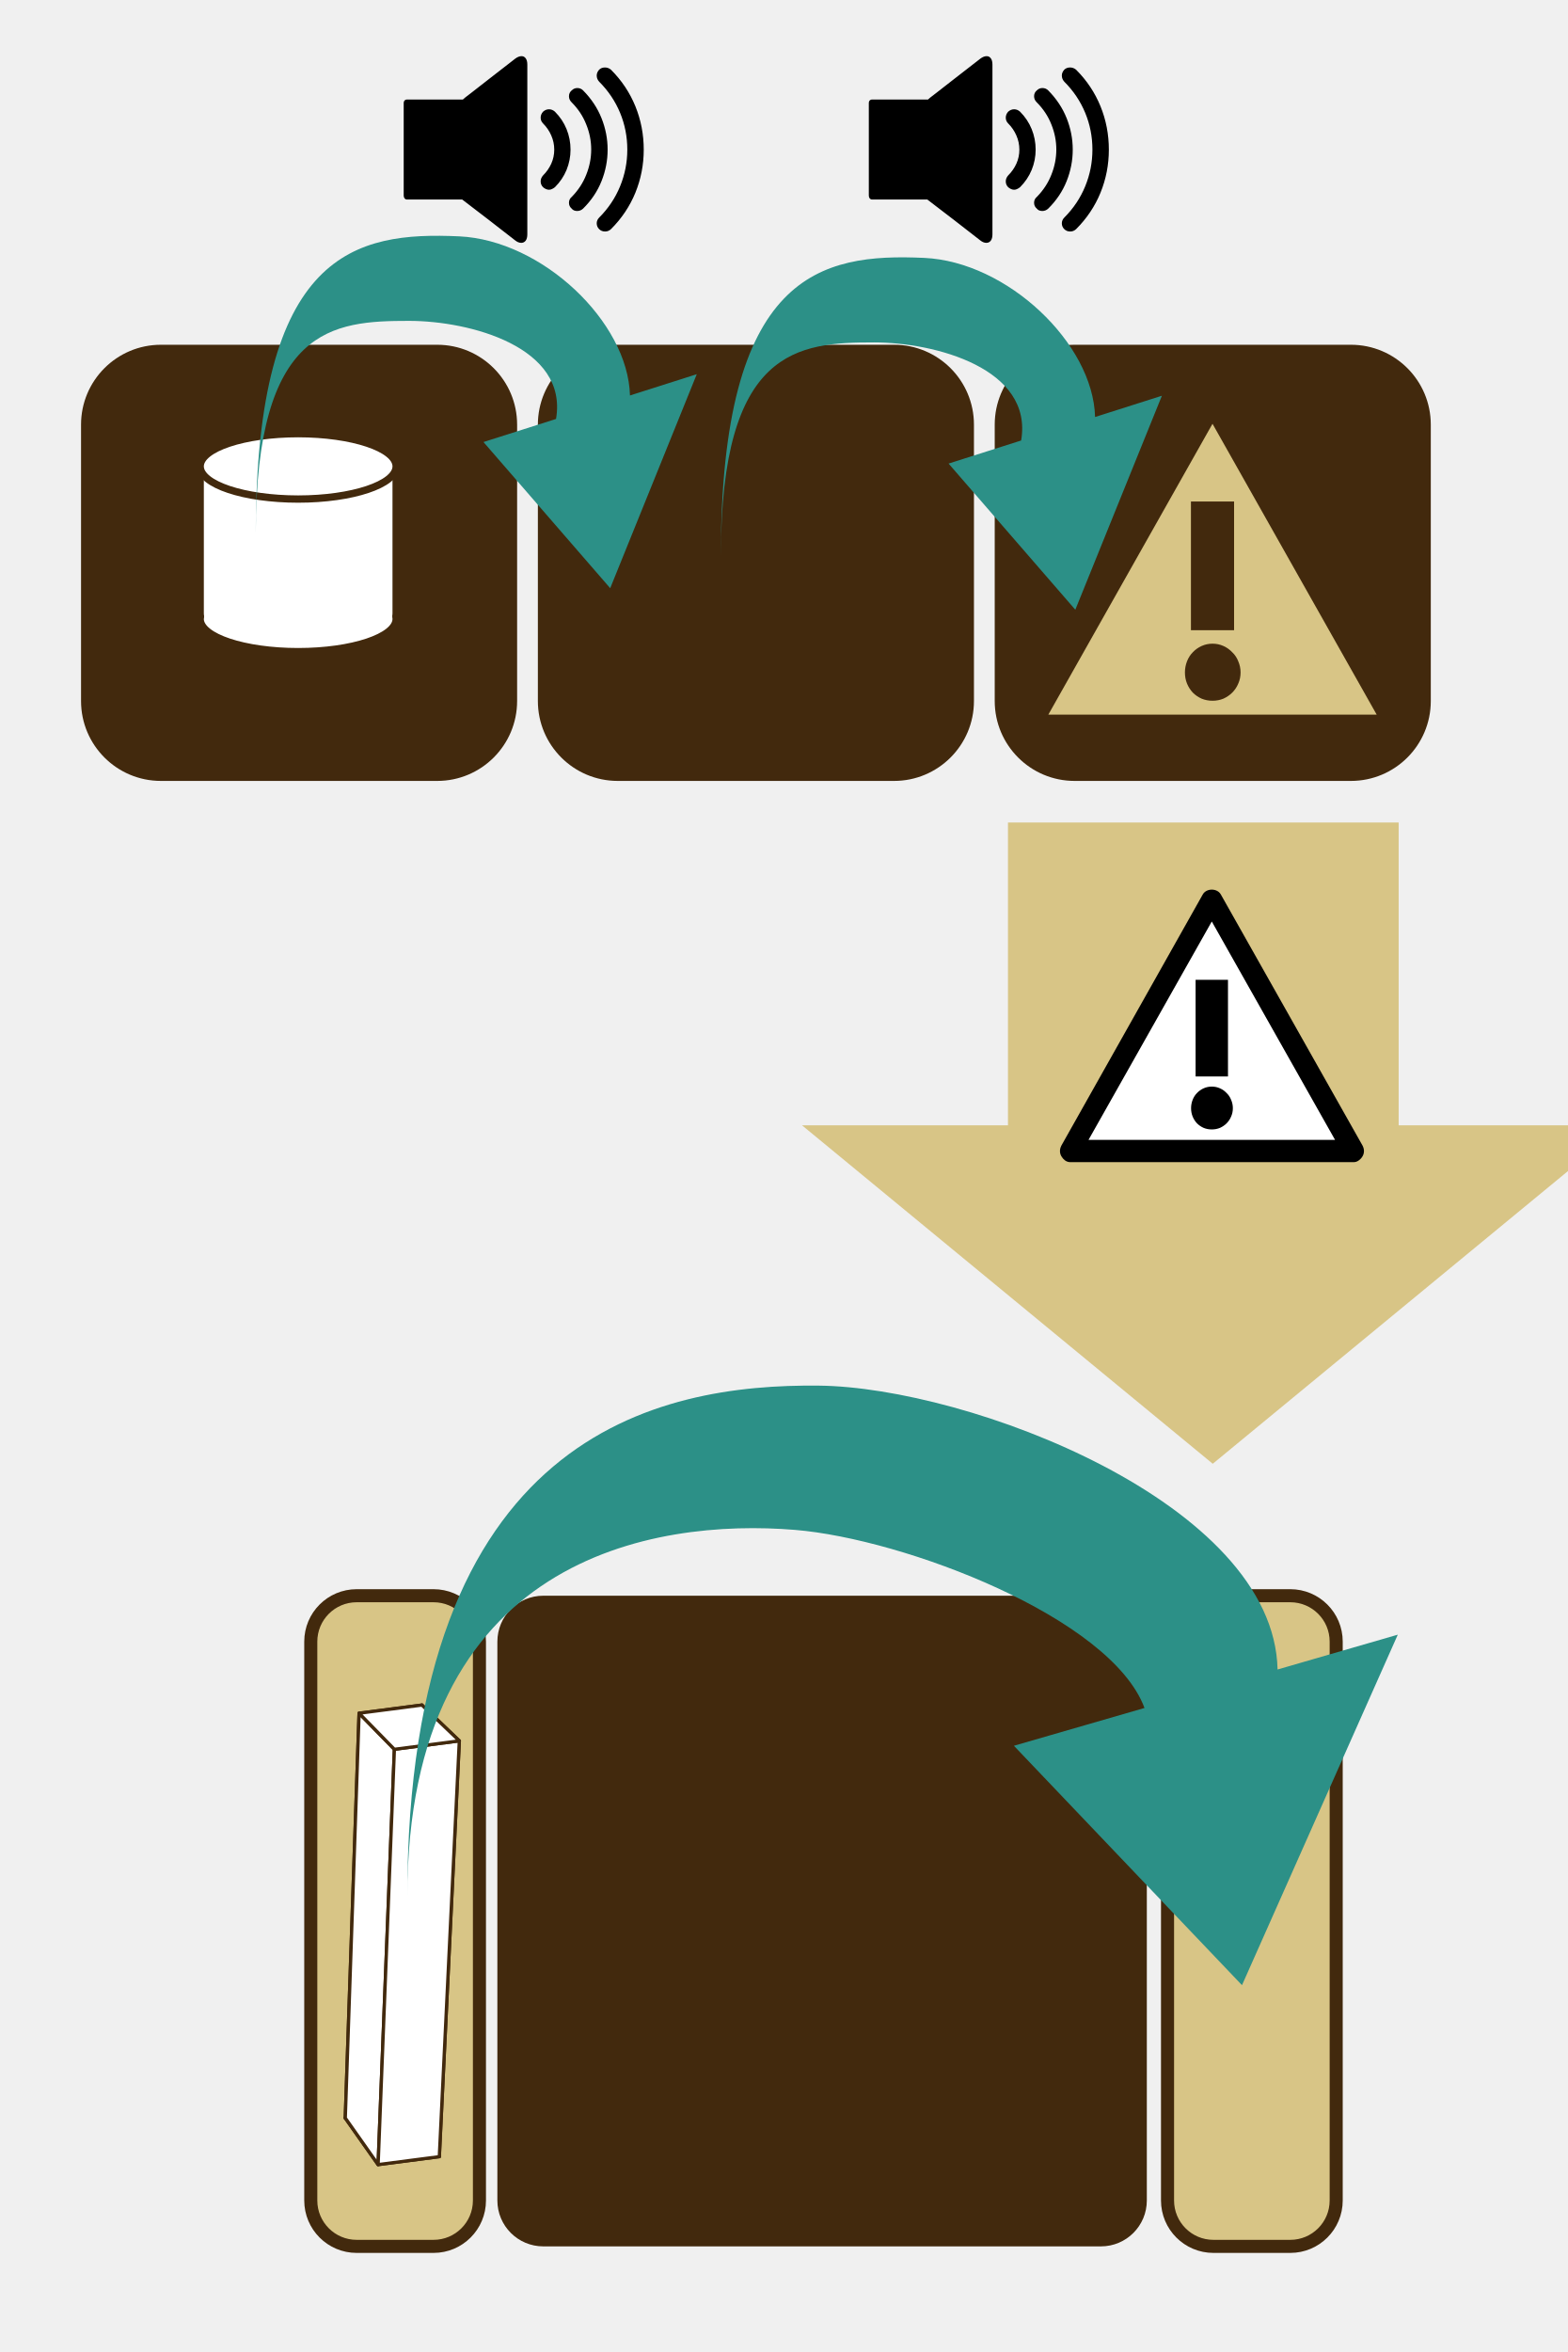
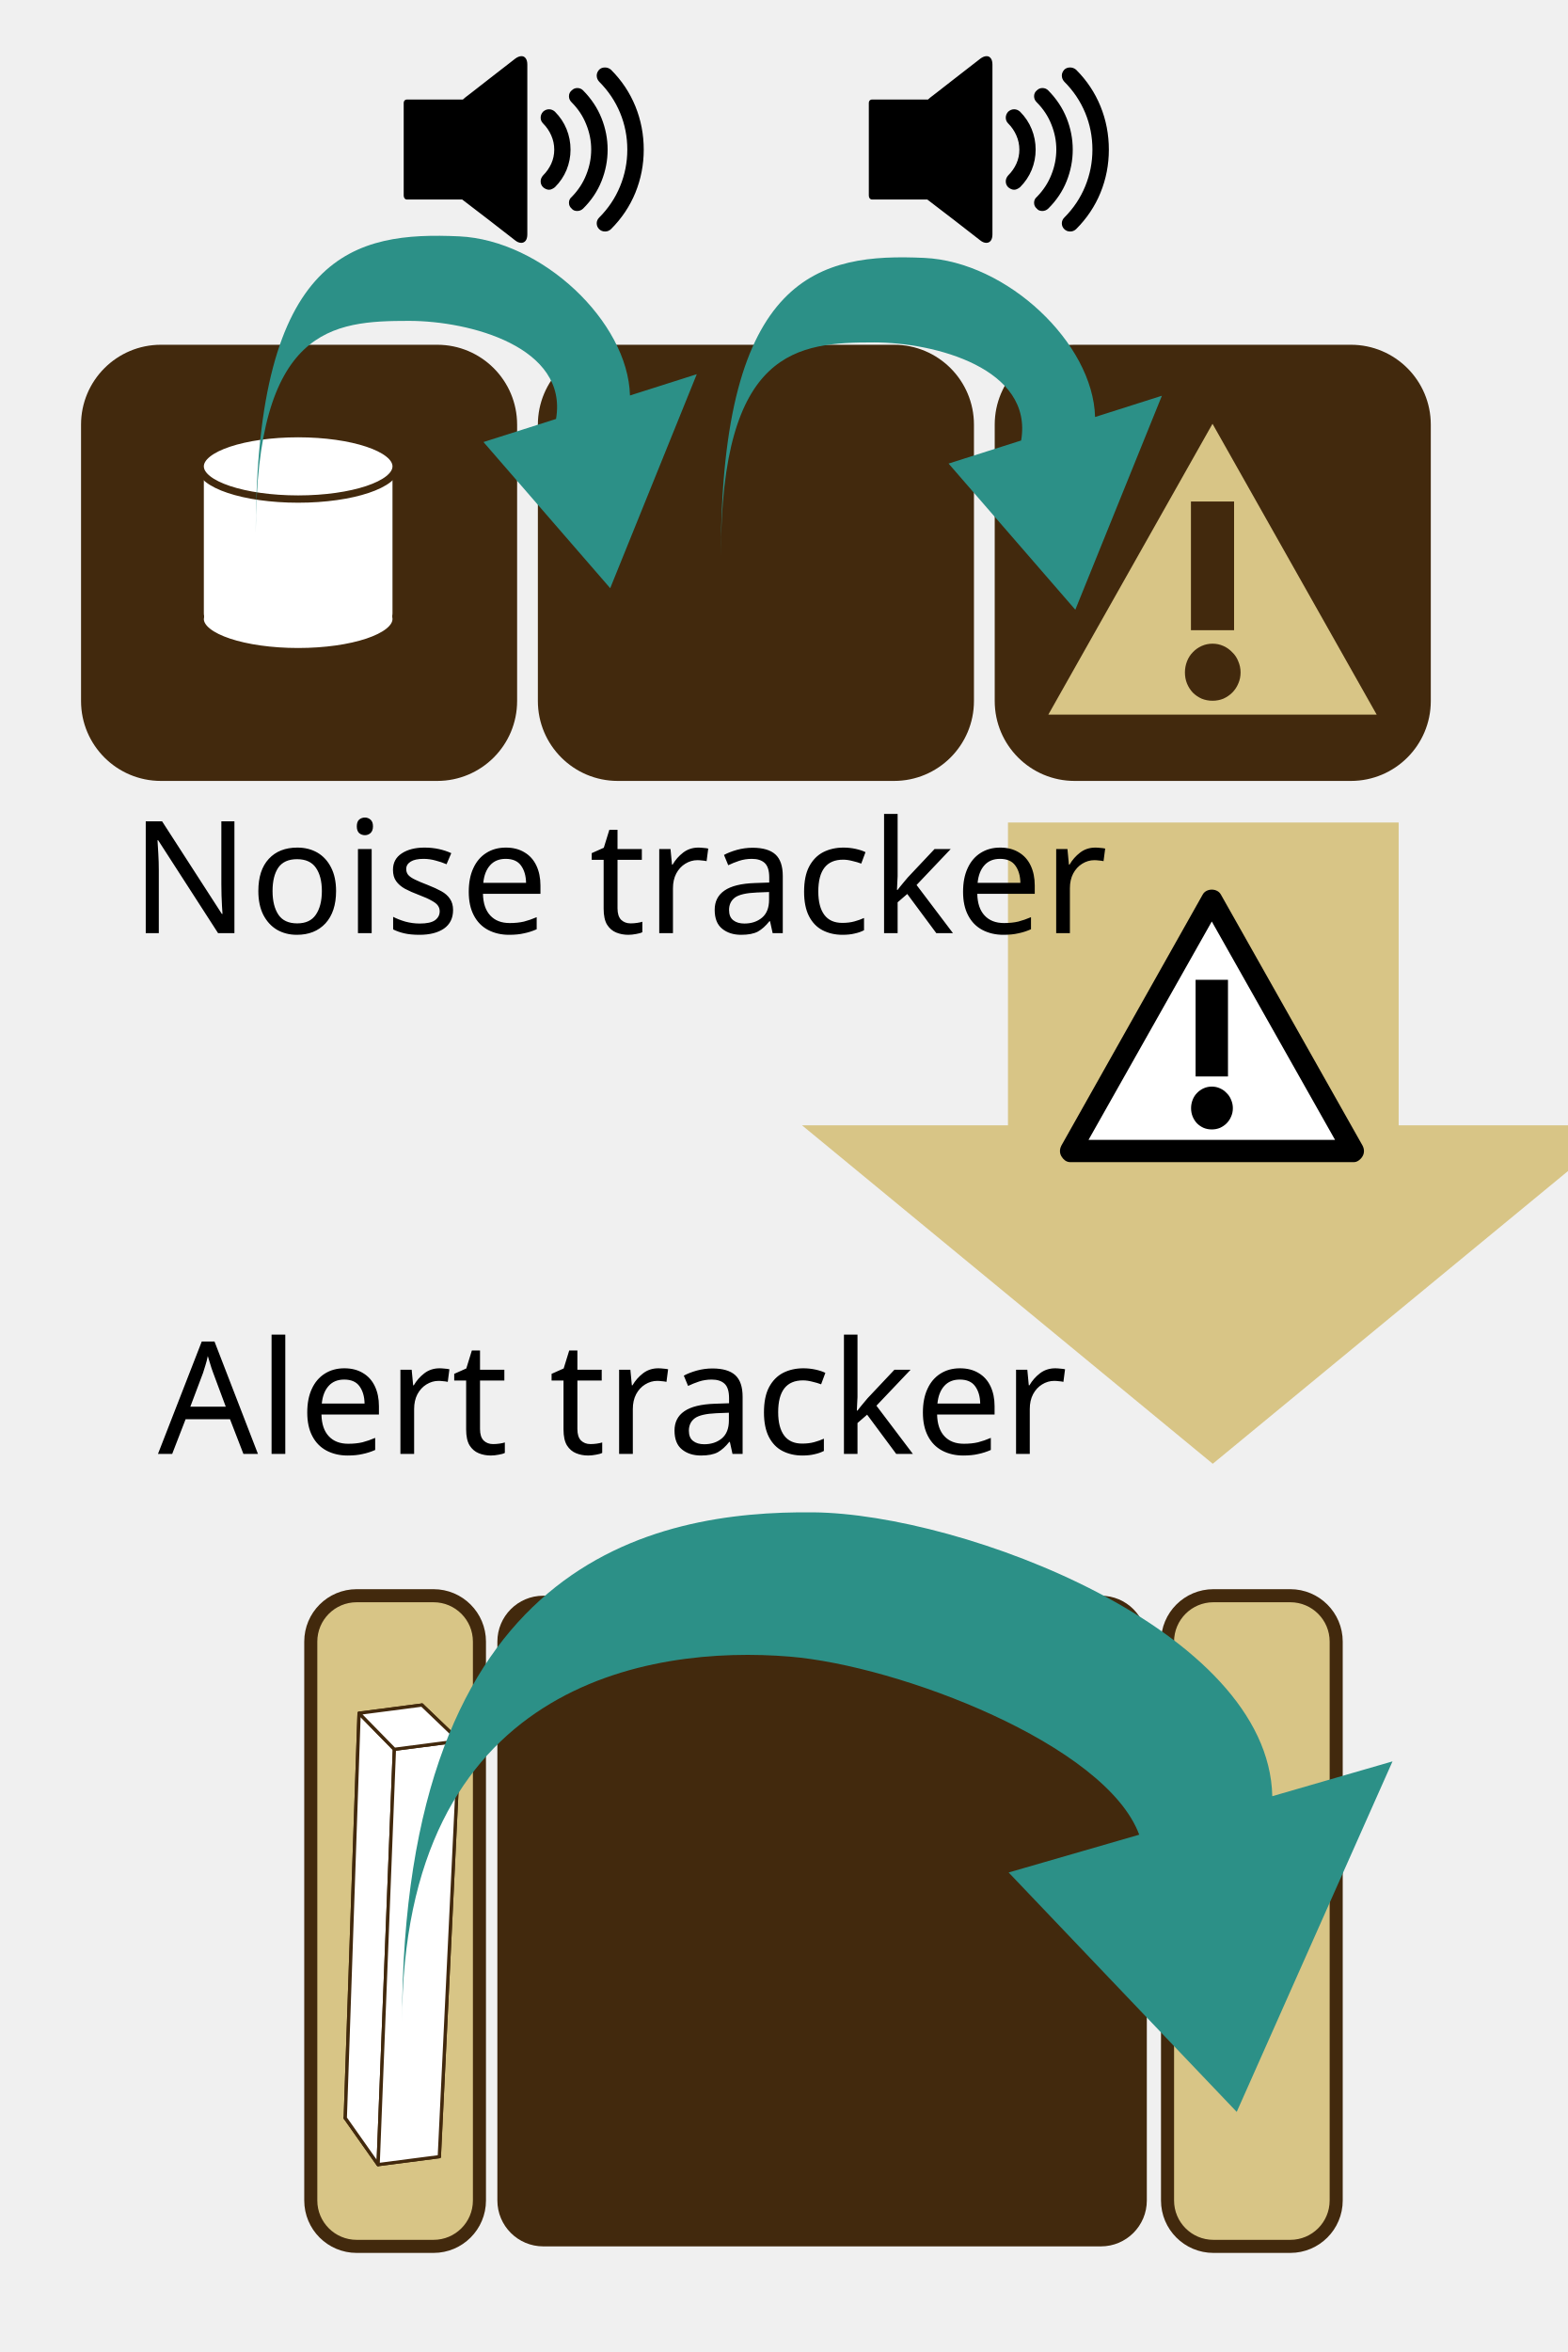
<svg xmlns="http://www.w3.org/2000/svg" width="150" height="225" viewBox="0 0 150 225" id="svg20279" version="1.1">
  <defs id="defs20281">
    <filter style="color-interpolation-filters:sRGB" id="filter5738-7">
      <feTurbulence numOctaves="5" baseFrequency="0.4" id="feTurbulence5740-2" />
      <feConvolveMatrix order="5 5" kernelMatrix="-4 0 0 0 -4 0 -2 0 -2 0 0 0 -10 0 0 0 -2 0 -2 0 -4 0 0 0 -4 " targetX="2" targetY="2" id="feConvolveMatrix5742-7" />
      <feConvolveMatrix order="3 3" kernelMatrix="2 0 2 0 -5 0 2 0 2 " targetX="1" targetY="1" id="feConvolveMatrix5744-6" />
      <feColorMatrix type="saturate" result="result1" id="feColorMatrix5746-7" />
      <feComposite k4="0" in2="SourceGraphic" operator="arithmetic" k1="1.5" k2="0.5" k3="0.5" result="result2" id="feComposite5748-0" />
      <feBlend mode="normal" in2="result1" result="result4" id="feBlend5750-0" />
      <feColorMatrix type="luminanceToAlpha" id="feColorMatrix5752-6" />
      <feDiffuseLighting surfaceScale="10" diffuseConstant="1" result="result3" id="feDiffuseLighting5754-4">
        <feDistantLight azimuth="180" elevation="35" id="feDistantLight5756-8" />
      </feDiffuseLighting>
      <feComposite k4="0" k2="0" in2="result4" operator="arithmetic" k1="1.5" k3="0.5" result="result5" id="feComposite5758-6" />
      <feBlend mode="normal" in2="result3" result="result6" id="feBlend5760-9" />
      <feComposite in2="SourceGraphic" operator="in" id="feComposite5762-2" />
    </filter>
  </defs>
  <g id="layer1" transform="translate(0,-827.3622)">
    <rect ry="4.391" y="980.014" x="29.736" height="62.244" width="16.138" id="rect21014" style="fill:#d8c586;fill-opacity:1;stroke:#42290d;stroke-width:1.25;stroke-miterlimit:4;stroke-dasharray:none;stroke-opacity:1" />
    <rect style="opacity:1;fill:#42290d;fill-opacity:1;stroke:none;stroke-width:3;stroke-linecap:round;stroke-linejoin:round;stroke-miterlimit:4;stroke-dasharray:none;stroke-dashoffset:0;stroke-opacity:1" id="rect8877" width="41.725" height="41.725" x="7.754" y="860.343" ry="7.645" />
    <rect ry="7.645" y="860.343" x="51.465" height="41.725" width="41.725" id="rect8928" style="opacity:1;fill:#42290d;fill-opacity:1;stroke:none;stroke-width:3;stroke-linecap:round;stroke-linejoin:round;stroke-miterlimit:4;stroke-dasharray:none;stroke-dashoffset:0;stroke-opacity:1" />
    <rect style="opacity:1;fill:#42290d;fill-opacity:1;stroke:none;stroke-width:3;stroke-linecap:round;stroke-linejoin:round;stroke-miterlimit:4;stroke-dasharray:none;stroke-dashoffset:0;stroke-opacity:1" id="rect8930" width="41.725" height="41.725" x="95.177" y="860.343" ry="7.645" />
    <g transform="matrix(1.136059,0,0,1.136059,-177.8702,897.1461)" id="g11216" style="font-style:normal;font-weight:normal;font-size:40px;line-height:125%;font-family:sans-serif;letter-spacing:0px;word-spacing:0px;fill:#42290d;fill-opacity:1;stroke:none;stroke-width:1px;stroke-linecap:butt;stroke-linejoin:miter;stroke-opacity:1">
      <g transform="translate(301.3221,-340.9481)" id="g11218">
        <path id="path11220" style="fill:#d8c586;fill-opacity:1" d="m -27.006,341.938 -31.214,0 c -0.218,0 -0.416,-0.064 -0.595,-0.192 -0.166,-0.128 -0.301,-0.282 -0.403,-0.461 -0.102,-0.179 -0.154,-0.371 -0.154,-0.576 0,-0.192 0.051,-0.39 0.154,-0.595 l 15.588,-27.682 c 0.102,-0.179 0.243,-0.314 0.422,-0.403 0.179,-0.09 0.371,-0.134 0.576,-0.134 0.205,0 0.397,0.045 0.576,0.134 0.179,0.089 0.32,0.224 0.422,0.403 l 15.626,27.682 c 0.102,0.205 0.154,0.403 0.154,0.595 0,0.205 -0.051,0.397 -0.154,0.576 -0.102,0.179 -0.243,0.333 -0.422,0.461 -0.166,0.128 -0.358,0.192 -0.576,0.192 z" />
        <path d="m -26.734,342.199 -31.758,0 q -0.332,0 -0.605,-0.195 -0.254,-0.195 -0.41,-0.469 -0.156,-0.273 -0.156,-0.586 0,-0.293 0.156,-0.605 l 15.859,-28.164 q 0.156,-0.273 0.43,-0.41 0.273,-0.137 0.586,-0.137 0.312,0 0.586,0.137 0.273,0.137 0.43,0.41 l 15.898,28.164 q 0.156,0.312 0.156,0.605 0,0.312 -0.156,0.586 -0.156,0.273 -0.43,0.469 -0.254,0.195 -0.586,0.195 z m -29.727,-2.5 27.656,0 -13.828,-24.492 -13.828,24.492 z m 15.645,-7.109 -3.633,0 0,-10.84 3.633,0 0,10.84 z m 0.547,3.555 q 0,0.508 -0.195,0.938 -0.176,0.43 -0.508,0.762 -0.312,0.312 -0.742,0.508 -0.43,0.176 -0.918,0.176 -0.488,0 -0.918,-0.176 -0.43,-0.195 -0.742,-0.508 -0.312,-0.332 -0.488,-0.762 -0.176,-0.43 -0.176,-0.938 0,-0.488 0.176,-0.938 0.176,-0.449 0.488,-0.762 0.312,-0.332 0.742,-0.527 0.43,-0.195 0.918,-0.195 0.488,0 0.918,0.195 0.43,0.195 0.742,0.527 0.332,0.312 0.508,0.762 0.195,0.449 0.195,0.938 z" style="fill:#42290d;fill-opacity:1" id="path11222" />
      </g>
    </g>
    <g id="g8888" transform="matrix(0.1892646,0,0,0.1894838,-33.03165,773.7807)">
      <path id="path8879" d="m 325.264,502.295 a 49.532,16.511 0 0 0 -49.533,16.51 49.532,16.511 0 0 0 0.111,1.051 c -0.066,0.441 -0.111,0.888 -0.111,1.348 l 0,71.154 c 0,0.602 0.06,1.188 0.172,1.756 a 49.532,16.511 0 0 0 -0.172,1.146 49.532,16.511 0 0 0 49.533,16.51 49.532,16.511 0 0 0 49.531,-16.51 49.532,16.511 0 0 0 -0.156,-1.258 c 0.098,-0.534 0.156,-1.082 0.156,-1.645 l 0,-71.154 c 0,-0.514 -0.053,-1.015 -0.135,-1.506 a 49.532,16.511 0 0 0 0.135,-0.893 49.532,16.511 0 0 0 -49.531,-16.51 z" style="opacity:1;fill:#ffffff;fill-opacity:1;stroke:#42290d;stroke-width:3.693;stroke-linecap:round;stroke-linejoin:round;stroke-miterlimit:4;stroke-dasharray:none;stroke-dashoffset:0;stroke-opacity:1" />
      <ellipse ry="16.511" rx="49.532" cy="518.222" cx="325.263" id="ellipse8885" style="opacity:1;fill:#ffffff;fill-opacity:1;stroke:#42290d;stroke-width:3.693;stroke-linecap:round;stroke-linejoin:round;stroke-miterlimit:4;stroke-dasharray:none;stroke-dashoffset:0;stroke-opacity:1" />
    </g>
    <path style="fill:#2c9087;fill-opacity:1;stroke:none;stroke-width:1;stroke-opacity:1" id="path5102" d="m 43.931,849.972 c 7.935,0.364 16.159,8.167 16.346,15.221 l 6.392,-2.033 -8.283,20.47 -12.126,-13.982 6.943,-2.207 c 1.175,-6.877 -8.23,-9.383 -14.063,-9.383 -7.279,0 -14.667,0.549 -14.667,20.39 -1.47e-4,-27.062 9.545,-28.931 19.456,-28.476 z" />
    <g transform="matrix(0.9664659,0,0,0.9664659,-181.8953,422.7018)" id="g8858" style="font-style:normal;font-weight:normal;font-size:28.715px;line-height:125%;font-family:sans-serif;letter-spacing:0px;word-spacing:0px;fill:#000000;fill-opacity:1;stroke:none;stroke-width:1px;stroke-linecap:butt;stroke-linejoin:miter;stroke-opacity:1">
      <path id="path8860" d="m 245.937,427.653 q 1.22,1.234 1.823,2.748 0.603,1.514 0.603,3.113 0,1.598 -0.603,3.113 -0.603,1.514 -1.823,2.72 -0.252,0.238 -0.589,0.238 -0.154,0 -0.308,-0.056 -0.14,-0.056 -0.238,-0.182 -0.266,-0.224 -0.266,-0.575 0,-0.351 0.266,-0.575 0.967,-0.981 1.444,-2.201 0.491,-1.22 0.491,-2.496 0,-1.276 -0.491,-2.482 -0.477,-1.22 -1.458,-2.201 -0.252,-0.252 -0.252,-0.589 0,-0.351 0.266,-0.575 0.238,-0.238 0.561,-0.238 0.337,0 0.575,0.238 z m -2.79,2.103 q 0.757,0.757 1.15,1.725 0.393,0.967 0.393,2.033 0,1.038 -0.393,2.005 -0.393,0.953 -1.15,1.711 -0.14,0.112 -0.294,0.182 -0.14,0.07 -0.294,0.07 -0.154,0 -0.308,-0.07 -0.154,-0.07 -0.28,-0.182 -0.238,-0.238 -0.238,-0.575 0,-0.322 0.238,-0.589 0.519,-0.519 0.813,-1.164 0.294,-0.659 0.294,-1.388 0,-0.729 -0.294,-1.402 -0.294,-0.673 -0.813,-1.192 -0.238,-0.238 -0.238,-0.575 0,-0.322 0.238,-0.589 0.266,-0.238 0.589,-0.238 0.322,0 0.589,0.238 z m 5.552,-4.15 q 1.584,1.584 2.412,3.617 0.827,2.033 0.827,4.29 0,2.229 -0.827,4.262 -0.827,2.019 -2.412,3.603 -0.252,0.238 -0.589,0.238 -0.351,0 -0.589,-0.238 -0.238,-0.238 -0.238,-0.575 0,-0.322 0.252,-0.575 1.346,-1.346 2.061,-3.085 0.715,-1.739 0.715,-3.631 0,-1.921 -0.715,-3.645 -0.715,-1.725 -2.075,-3.085 -0.238,-0.266 -0.238,-0.603 0,-0.308 0.238,-0.575 0.224,-0.224 0.575,-0.224 0.337,0 0.603,0.224 z m -9.492,-1.094 q 0.337,-0.252 0.631,-0.252 0.266,0 0.421,0.224 0.154,0.21 0.154,0.617 l 0,16.797 q 0,0.407 -0.168,0.631 -0.168,0.21 -0.435,0.21 -0.308,0 -0.631,-0.266 -1.444,-1.122 -2.58,-2.005 -0.491,-0.379 -0.953,-0.729 -0.463,-0.365 -0.841,-0.645 -0.365,-0.28 -0.603,-0.463 -0.224,-0.182 -0.238,-0.182 l -5.482,0 q -0.126,0 -0.224,-0.112 -0.084,-0.126 -0.084,-0.28 l 0,-9.17 q 0,-0.154 0.084,-0.238 0.098,-0.098 0.224,-0.098 l 5.552,0 q 0,-0.014 0.224,-0.196 0.238,-0.182 0.603,-0.463 0.365,-0.294 0.827,-0.645 0.463,-0.365 0.953,-0.743 1.136,-0.869 2.566,-1.991 z" style="fill:#000000;fill-opacity:1" />
    </g>
    <path d="m 88.434,852.033 c 7.935,0.364 16.159,8.167 16.346,15.221 l 6.392,-2.033 -8.283,20.47 -12.126,-13.982 6.943,-2.207 c 1.175,-6.877 -8.23,-9.383 -14.063,-9.383 -7.279,0 -14.667,0.549 -14.667,20.39 -1.46e-4,-27.062 9.545,-28.931 19.456,-28.476 z" id="path20961" style="fill:#2c9087;fill-opacity:1;stroke:none;stroke-width:1;stroke-opacity:1" />
    <g style="font-style:normal;font-weight:normal;font-size:28.715px;line-height:125%;font-family:sans-serif;letter-spacing:0px;word-spacing:0px;fill:#000000;fill-opacity:1;stroke:none;stroke-width:1px;stroke-linecap:butt;stroke-linejoin:miter;stroke-opacity:1" id="g20963" transform="matrix(0.9664659,0,0,0.9664659,-137.3917,422.7018)">
      <path style="fill:#000000;fill-opacity:1" d="m 245.937,427.653 q 1.22,1.234 1.823,2.748 0.603,1.514 0.603,3.113 0,1.598 -0.603,3.113 -0.603,1.514 -1.823,2.72 -0.252,0.238 -0.589,0.238 -0.154,0 -0.308,-0.056 -0.14,-0.056 -0.238,-0.182 -0.266,-0.224 -0.266,-0.575 0,-0.351 0.266,-0.575 0.967,-0.981 1.444,-2.201 0.491,-1.22 0.491,-2.496 0,-1.276 -0.491,-2.482 -0.477,-1.22 -1.458,-2.201 -0.252,-0.252 -0.252,-0.589 0,-0.351 0.266,-0.575 0.238,-0.238 0.561,-0.238 0.337,0 0.575,0.238 z m -2.79,2.103 q 0.757,0.757 1.15,1.725 0.393,0.967 0.393,2.033 0,1.038 -0.393,2.005 -0.393,0.953 -1.15,1.711 -0.14,0.112 -0.294,0.182 -0.14,0.07 -0.294,0.07 -0.154,0 -0.308,-0.07 -0.154,-0.07 -0.28,-0.182 -0.238,-0.238 -0.238,-0.575 0,-0.322 0.238,-0.589 0.519,-0.519 0.813,-1.164 0.294,-0.659 0.294,-1.388 0,-0.729 -0.294,-1.402 -0.294,-0.673 -0.813,-1.192 -0.238,-0.238 -0.238,-0.575 0,-0.322 0.238,-0.589 0.266,-0.238 0.589,-0.238 0.322,0 0.589,0.238 z m 5.552,-4.15 q 1.584,1.584 2.412,3.617 0.827,2.033 0.827,4.29 0,2.229 -0.827,4.262 -0.827,2.019 -2.412,3.603 -0.252,0.238 -0.589,0.238 -0.351,0 -0.589,-0.238 -0.238,-0.238 -0.238,-0.575 0,-0.322 0.252,-0.575 1.346,-1.346 2.061,-3.085 0.715,-1.739 0.715,-3.631 0,-1.921 -0.715,-3.645 -0.715,-1.725 -2.075,-3.085 -0.238,-0.266 -0.238,-0.603 0,-0.308 0.238,-0.575 0.224,-0.224 0.575,-0.224 0.337,0 0.603,0.224 z m -9.492,-1.094 q 0.337,-0.252 0.631,-0.252 0.266,0 0.421,0.224 0.154,0.21 0.154,0.617 l 0,16.797 q 0,0.407 -0.168,0.631 -0.168,0.21 -0.435,0.21 -0.308,0 -0.631,-0.266 -1.444,-1.122 -2.58,-2.005 -0.491,-0.379 -0.953,-0.729 -0.463,-0.365 -0.841,-0.645 -0.365,-0.28 -0.603,-0.463 -0.224,-0.182 -0.238,-0.182 l -5.482,0 q -0.126,0 -0.224,-0.112 -0.084,-0.126 -0.084,-0.28 l 0,-9.17 q 0,-0.154 0.084,-0.238 0.098,-0.098 0.224,-0.098 l 5.552,0 q 0,-0.014 0.224,-0.196 0.238,-0.182 0.603,-0.463 0.365,-0.294 0.827,-0.645 0.463,-0.365 0.953,-0.743 1.136,-0.869 2.566,-1.991 z" id="path20965" />
    </g>
    <path style="fill:#d8c586;fill-opacity:1;stroke:none;stroke-width:1.101;stroke-linecap:round;stroke-linejoin:round;stroke-miterlimit:4;stroke-dasharray:none;stroke-dashoffset:0;stroke-opacity:1" d="m 116.039,967.391 39.301,-32.377 -21.514,7e-5 1.7e-4,-28.97 -37.381,-1.5e-4 2.9e-5,28.97 -19.706,-9e-5 z" id="path5066" />
-     <g style="font-style:normal;font-weight:normal;font-size:medium;line-height:125%;font-family:sans-serif;letter-spacing:0px;word-spacing:0px;fill:#42290d;fill-opacity:1;stroke:none;stroke-width:1px;stroke-linecap:butt;stroke-linejoin:miter;stroke-opacity:1" transform="matrix(0.8529546,0,0,0.8529546,224.5364,646.658)" id="g20977">
-       <g id="g22010" transform="translate(-84.67732,0)">
-         <path d="m -27.006,341.938 -31.214,0 c -0.218,0 -0.416,-0.064 -0.595,-0.192 -0.166,-0.128 -0.301,-0.282 -0.403,-0.461 -0.102,-0.179 -0.154,-0.371 -0.154,-0.576 0,-0.192 0.051,-0.39 0.154,-0.595 l 15.588,-27.682 c 0.102,-0.179 0.243,-0.314 0.422,-0.403 0.179,-0.09 0.371,-0.134 0.576,-0.134 0.205,0 0.397,0.045 0.576,0.134 0.179,0.089 0.32,0.224 0.422,0.403 l 15.626,27.682 c 0.102,0.205 0.154,0.403 0.154,0.595 0,0.205 -0.051,0.397 -0.154,0.576 -0.102,0.179 -0.243,0.333 -0.422,0.461 -0.166,0.128 -0.358,0.192 -0.576,0.192 z" style="fill:#ffffff;fill-opacity:1" id="path20979" />
-         <path id="path20981" style="fill:#000000;fill-opacity:1" d="m -26.734,342.199 -31.758,0 q -0.332,0 -0.605,-0.195 -0.254,-0.195 -0.41,-0.469 -0.156,-0.273 -0.156,-0.586 0,-0.293 0.156,-0.605 l 15.859,-28.164 q 0.156,-0.273 0.43,-0.41 0.273,-0.137 0.586,-0.137 0.312,0 0.586,0.137 0.273,0.137 0.43,0.41 l 15.898,28.164 q 0.156,0.312 0.156,0.605 0,0.312 -0.156,0.586 -0.156,0.273 -0.43,0.469 -0.254,0.195 -0.586,0.195 z m -29.727,-2.5 27.656,0 -13.828,-24.492 -13.828,24.492 z m 15.645,-7.109 -3.633,0 0,-10.84 3.633,0 0,10.84 z m 0.547,3.555 q 0,0.508 -0.195,0.938 -0.176,0.43 -0.508,0.762 -0.312,0.312 -0.742,0.508 -0.43,0.176 -0.918,0.176 -0.488,0 -0.918,-0.176 -0.43,-0.195 -0.742,-0.508 -0.312,-0.332 -0.488,-0.762 -0.176,-0.43 -0.176,-0.938 0,-0.488 0.176,-0.938 0.176,-0.449 0.488,-0.762 0.312,-0.332 0.742,-0.527 0.43,-0.195 0.918,-0.195 0.488,0 0.918,0.195 0.43,0.195 0.742,0.527 0.332,0.312 0.508,0.762 0.195,0.449 0.195,0.938 z" />
-       </g>
+     <g style="font-style:normal;font-weight:normal;font-size:medium;line-height:125%;font-family:sans-serif;letter-spacing:0px;word-spacing:0px;fill:#42290d;fill-opacity:1;stroke:none;stroke-width:1px;stroke-linecap:butt;stroke-linejoin:miter;stroke-opacity:1" transform="matrix(0.8529546,0,0,0.8529546,152.3105,646.658)" id="g22010">
+       <path id="path20979" style="fill:#ffffff;fill-opacity:1" d="m -27.006,341.938 -31.214,0 c -0.218,0 -0.416,-0.064 -0.595,-0.192 -0.166,-0.128 -0.301,-0.282 -0.403,-0.461 -0.102,-0.179 -0.154,-0.371 -0.154,-0.576 0,-0.192 0.051,-0.39 0.154,-0.595 l 15.588,-27.682 c 0.102,-0.179 0.243,-0.314 0.422,-0.403 0.179,-0.09 0.371,-0.134 0.576,-0.134 0.205,0 0.397,0.045 0.576,0.134 0.179,0.089 0.32,0.224 0.422,0.403 l 15.626,27.682 c 0.102,0.205 0.154,0.403 0.154,0.595 0,0.205 -0.051,0.397 -0.154,0.576 -0.102,0.179 -0.243,0.333 -0.422,0.461 -0.166,0.128 -0.358,0.192 -0.576,0.192 z" />
+       <path d="m -26.734,342.199 -31.758,0 q -0.332,0 -0.605,-0.195 -0.254,-0.195 -0.41,-0.469 -0.156,-0.273 -0.156,-0.586 0,-0.293 0.156,-0.605 l 15.859,-28.164 q 0.156,-0.273 0.43,-0.41 0.273,-0.137 0.586,-0.137 0.312,0 0.586,0.137 0.273,0.137 0.43,0.41 l 15.898,28.164 q 0.156,0.312 0.156,0.605 0,0.312 -0.156,0.586 -0.156,0.273 -0.43,0.469 -0.254,0.195 -0.586,0.195 z m -29.727,-2.5 27.656,0 -13.828,-24.492 -13.828,24.492 z m 15.645,-7.109 -3.633,0 0,-10.84 3.633,0 0,10.84 z m 0.547,3.555 q 0,0.508 -0.195,0.938 -0.176,0.43 -0.508,0.762 -0.312,0.312 -0.742,0.508 -0.43,0.176 -0.918,0.176 -0.488,0 -0.918,-0.176 -0.43,-0.195 -0.742,-0.508 -0.312,-0.332 -0.488,-0.762 -0.176,-0.43 -0.176,-0.938 0,-0.488 0.176,-0.938 0.176,-0.449 0.488,-0.762 0.312,-0.332 0.742,-0.527 0.43,-0.195 0.918,-0.195 0.488,0 0.918,0.195 0.43,0.195 0.742,0.527 0.332,0.312 0.508,0.762 0.195,0.449 0.195,0.938 z" style="fill:#000000;fill-opacity:1" id="path20981" />
    </g>
+     <text id="text16726" y="916.633" x="12.492" style="font-style:normal;font-variant:normal;font-weight:normal;font-stretch:normal;font-size:15px;line-height:125%;font-family:'Archivo Narrow';-inkscape-font-specification:'Archivo Narrow, Normal';text-align:start;letter-spacing:0px;word-spacing:0px;writing-mode:lr-tb;text-anchor:start;fill:#000000;fill-opacity:1;stroke:none;stroke-width:1px;stroke-linecap:butt;stroke-linejoin:miter;stroke-opacity:1;" xml:space="preserve">
+       <tspan y="916.633" x="12.492" id="tspan16728">Noise tracker</tspan>
+       <tspan id="tspan10860" y="933.133" x="12.492" />
+       <tspan id="tspan10862" y="949.633" x="12.492" />
+       <tspan id="tspan10864" y="966.133" x="12.492" />
+     </text>
+     <text xml:space="preserve" style="font-style:normal;font-variant:normal;font-weight:normal;font-stretch:normal;font-size:15px;line-height:125%;font-family:'Archivo Narrow';-inkscape-font-specification:'Archivo Narrow, Normal';text-align:start;letter-spacing:0px;word-spacing:0px;writing-mode:lr-tb;text-anchor:start;fill:#000000;fill-opacity:1;stroke:none;stroke-width:1px;stroke-linecap:butt;stroke-linejoin:miter;stroke-opacity:1;" x="15.117" y="966.446" id="text10854">
+       <tspan id="tspan10856" x="15.117" y="966.446">Alert tracker</tspan>
+     </text>
    <g style="stroke:#42290d;stroke-width:0.263;stroke-miterlimit:4;stroke-dasharray:none;stroke-opacity:1" transform="matrix(1.196624,0,0,1.181678,-84.85312,525.5525)" id="g20998">
      <g transform="matrix(0.9993059,-0.03772187,0.03678548,0.9993059,-15.08537,4.17486)" id="g21000">
        <path d="m 102.742,426.246 2.633,3.853 -4.915,0.459 -2.485,-3.867 z" style="fill:none;fill-opacity:1;fill-rule:evenodd;stroke:#42290d;stroke-width:0.263;stroke-linecap:butt;stroke-linejoin:round;stroke-miterlimit:4;stroke-dasharray:none;stroke-dashoffset:0;stroke-opacity:1" id="path21002" />
        <path d="m 105.333,393.513 -5.048,0.471 -2.309,32.706 4.767,-0.445 z" style="fill:none;fill-opacity:1;fill-rule:evenodd;stroke:#42290d;stroke-width:0.263;stroke-linecap:butt;stroke-linejoin:round;stroke-miterlimit:4;stroke-dasharray:none;stroke-dashoffset:0;stroke-opacity:1" id="path21004" />
        <path d="m 105.333,393.513 2.879,3.009 -2.837,33.577 -2.633,-3.853 z" style="fill:none;fill-opacity:1;fill-rule:evenodd;stroke:#42290d;stroke-width:0.263;stroke-linecap:butt;stroke-linejoin:round;stroke-miterlimit:4;stroke-dasharray:none;stroke-dashoffset:0;stroke-opacity:1" id="path21006" />
        <path d="m 100.285,393.984 2.713,3.024 -2.537,33.549 -2.485,-3.867 z" style="fill:#ffffff;fill-opacity:1;fill-rule:evenodd;stroke:#42290d;stroke-width:0.263;stroke-linecap:butt;stroke-linejoin:round;stroke-miterlimit:4;stroke-dasharray:none;stroke-dashoffset:0;stroke-opacity:1" id="path21008" />
        <path d="m 108.212,396.522 -5.214,0.487 -2.537,33.549 4.915,-0.459 z" style="fill:#ffffff;fill-opacity:1;fill-rule:evenodd;stroke:#42290d;stroke-width:0.263;stroke-linecap:butt;stroke-linejoin:round;stroke-miterlimit:4;stroke-dasharray:none;stroke-dashoffset:0;stroke-opacity:1" id="path21010" />
        <path d="m 105.333,393.513 2.879,3.009 -5.214,0.487 -2.713,-3.024 z" style="fill:#ffffff;fill-opacity:1;fill-rule:evenodd;stroke:#42290d;stroke-width:0.263;stroke-linecap:butt;stroke-linejoin:round;stroke-miterlimit:4;stroke-dasharray:none;stroke-dashoffset:0;stroke-opacity:1" id="path21012" />
      </g>
    </g>
    <rect style="fill:#42290d;fill-opacity:1;stroke:none;stroke-width:1.742;stroke-miterlimit:4;stroke-dasharray:none;stroke-opacity:1" id="rect21016" width="62.141" height="62.244" x="47.59" y="980.014" ry="4.391" />
    <rect style="fill:#d8c586;fill-opacity:1;stroke:#42290d;stroke-width:1.25;stroke-miterlimit:4;stroke-dasharray:none;stroke-opacity:1" id="rect21018" width="16.138" height="62.244" x="111.712" y="980.014" ry="4.391" />
-     <path style="fill:#2c9087;fill-opacity:1;stroke:none;stroke-width:1;stroke-opacity:1" id="path21402" d="m 78.351,959.916 c 14.291,0.151 43.552,11.23 43.889,27.155 l 11.504,-3.331 -14.907,33.53 -21.824,-22.902 12.496,-3.615 c -3.209,-8.642 -22.959,-16.173 -33.439,-17.036 -13.497,-1.111 -37.095,2.567 -37.095,35.066 -2.61e-4,-44.327 24.06,-49.029 39.375,-48.867 z" />
+     <path style="fill:#2c9087;fill-opacity:1;stroke:none;stroke-width:1;stroke-opacity:1" id="path21402" d="m 77.846,972.038 c 14.291,0.151 43.552,11.23 43.889,27.155 l 11.504,-3.331 -14.907,33.53 -21.824,-22.902 12.496,-3.615 c -3.209,-8.642 -22.959,-16.173 -33.439,-17.036 -13.497,-1.111 -37.095,2.567 -37.095,35.066 -2.61e-4,-44.327 24.06,-49.029 39.375,-48.867 z" />
  </g>
</svg>
